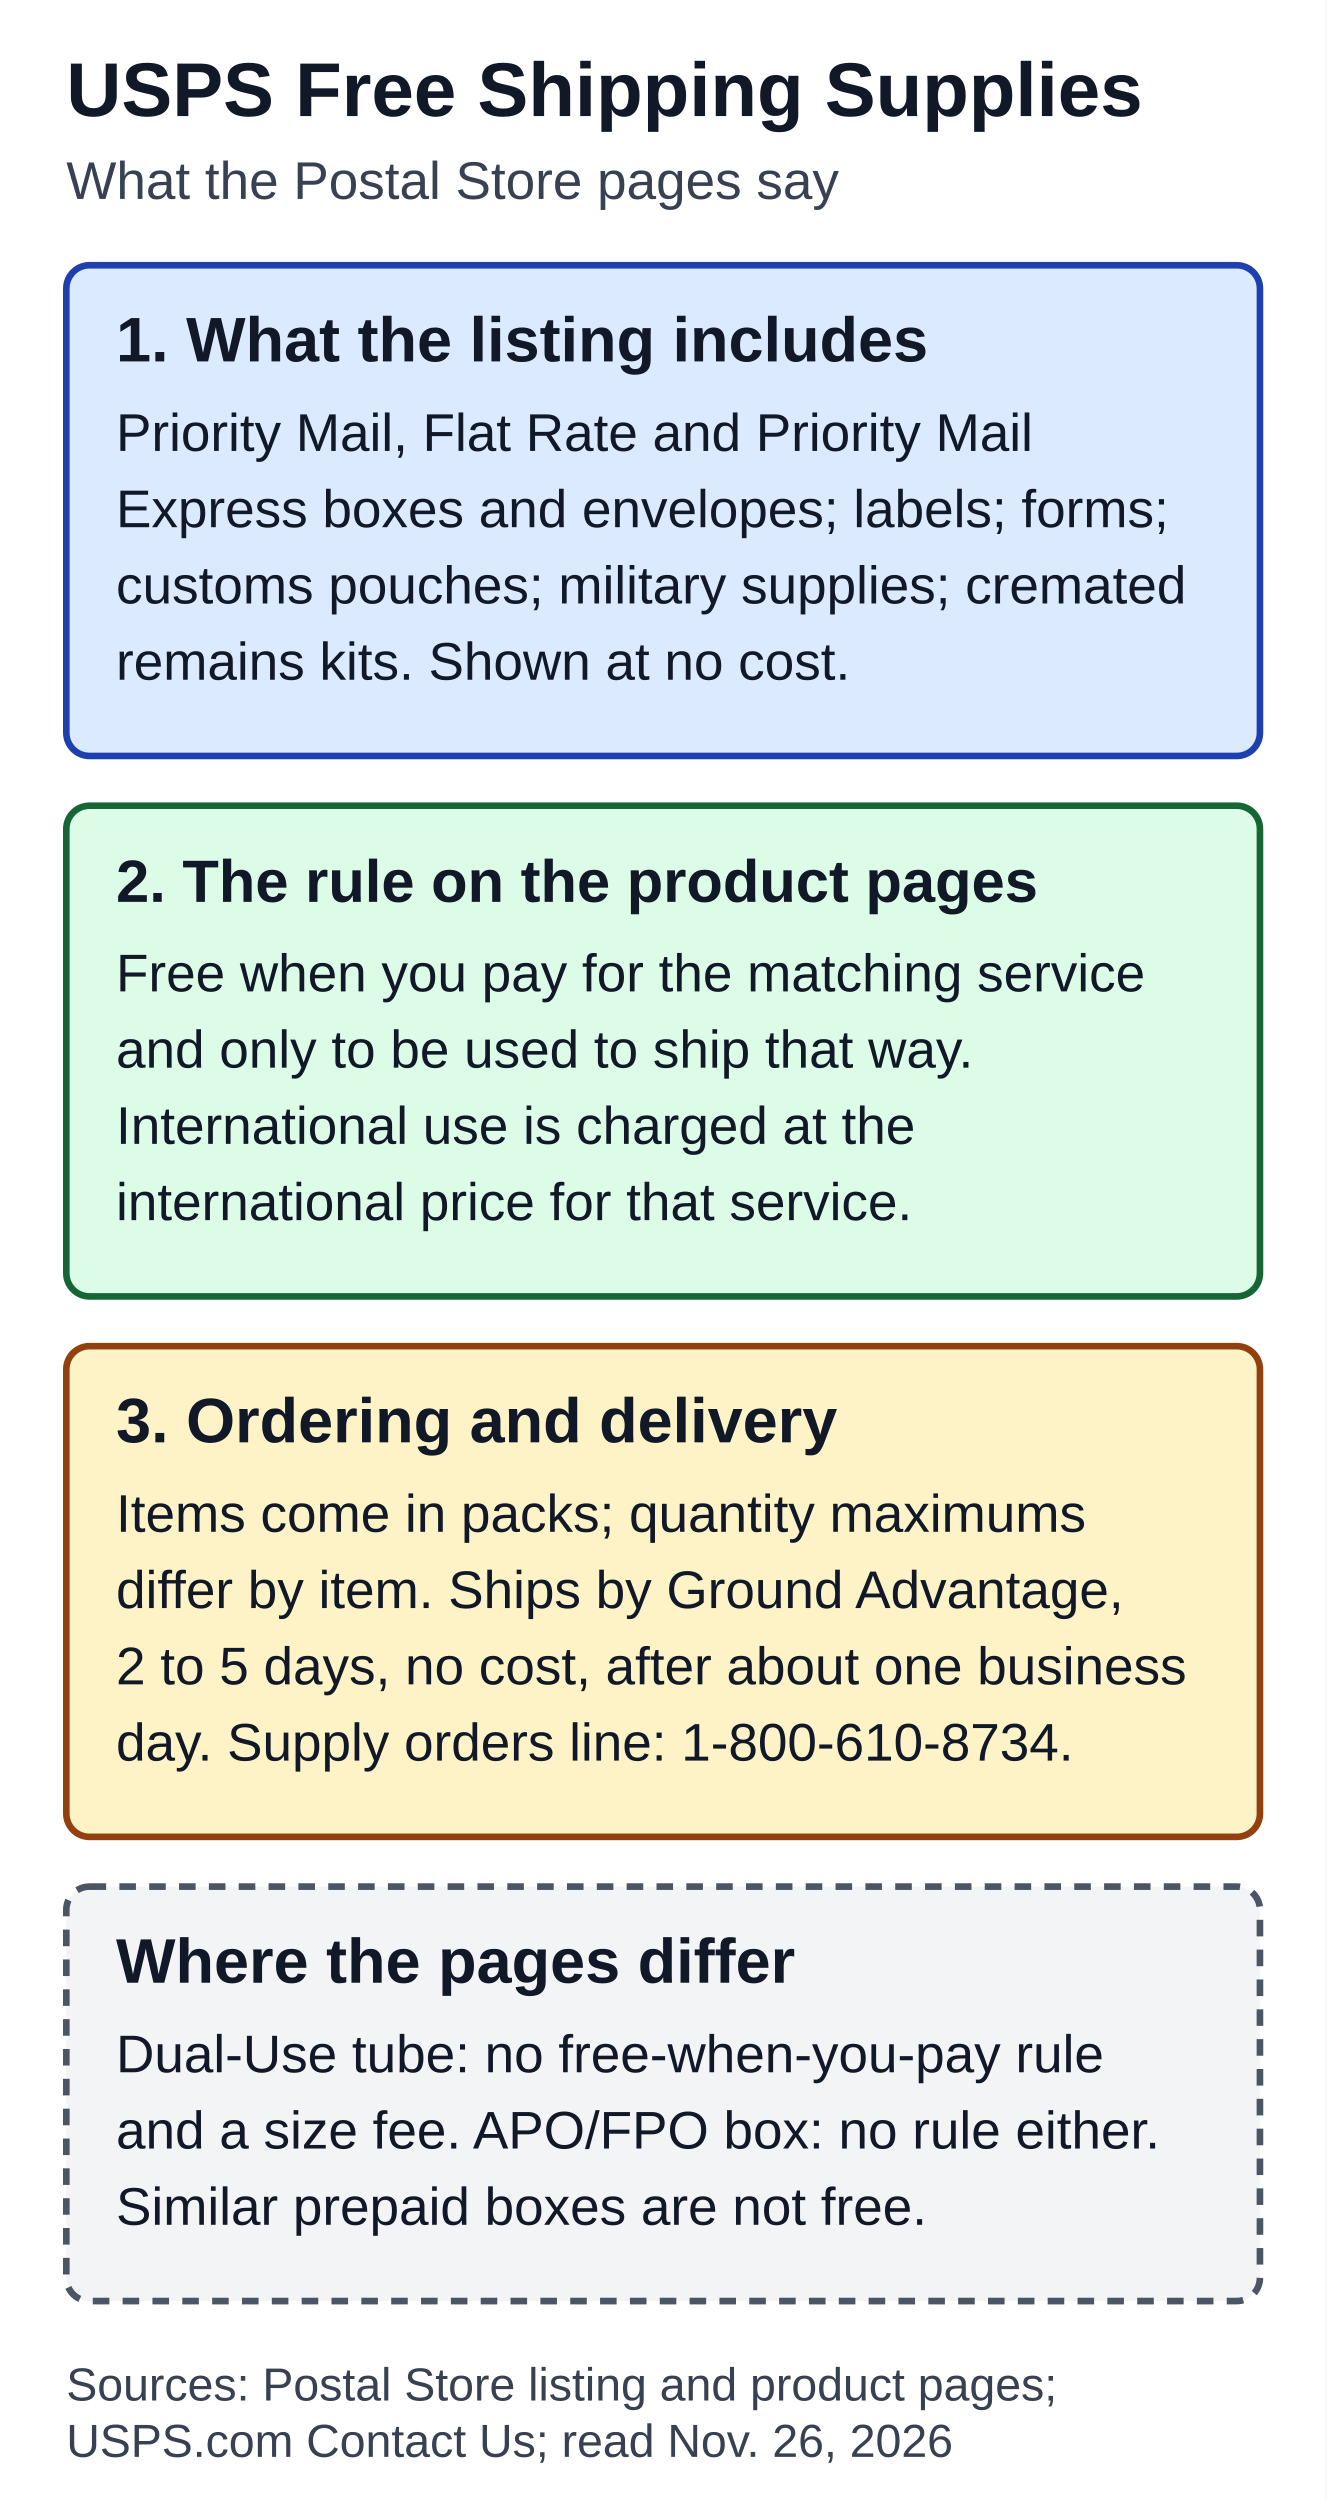
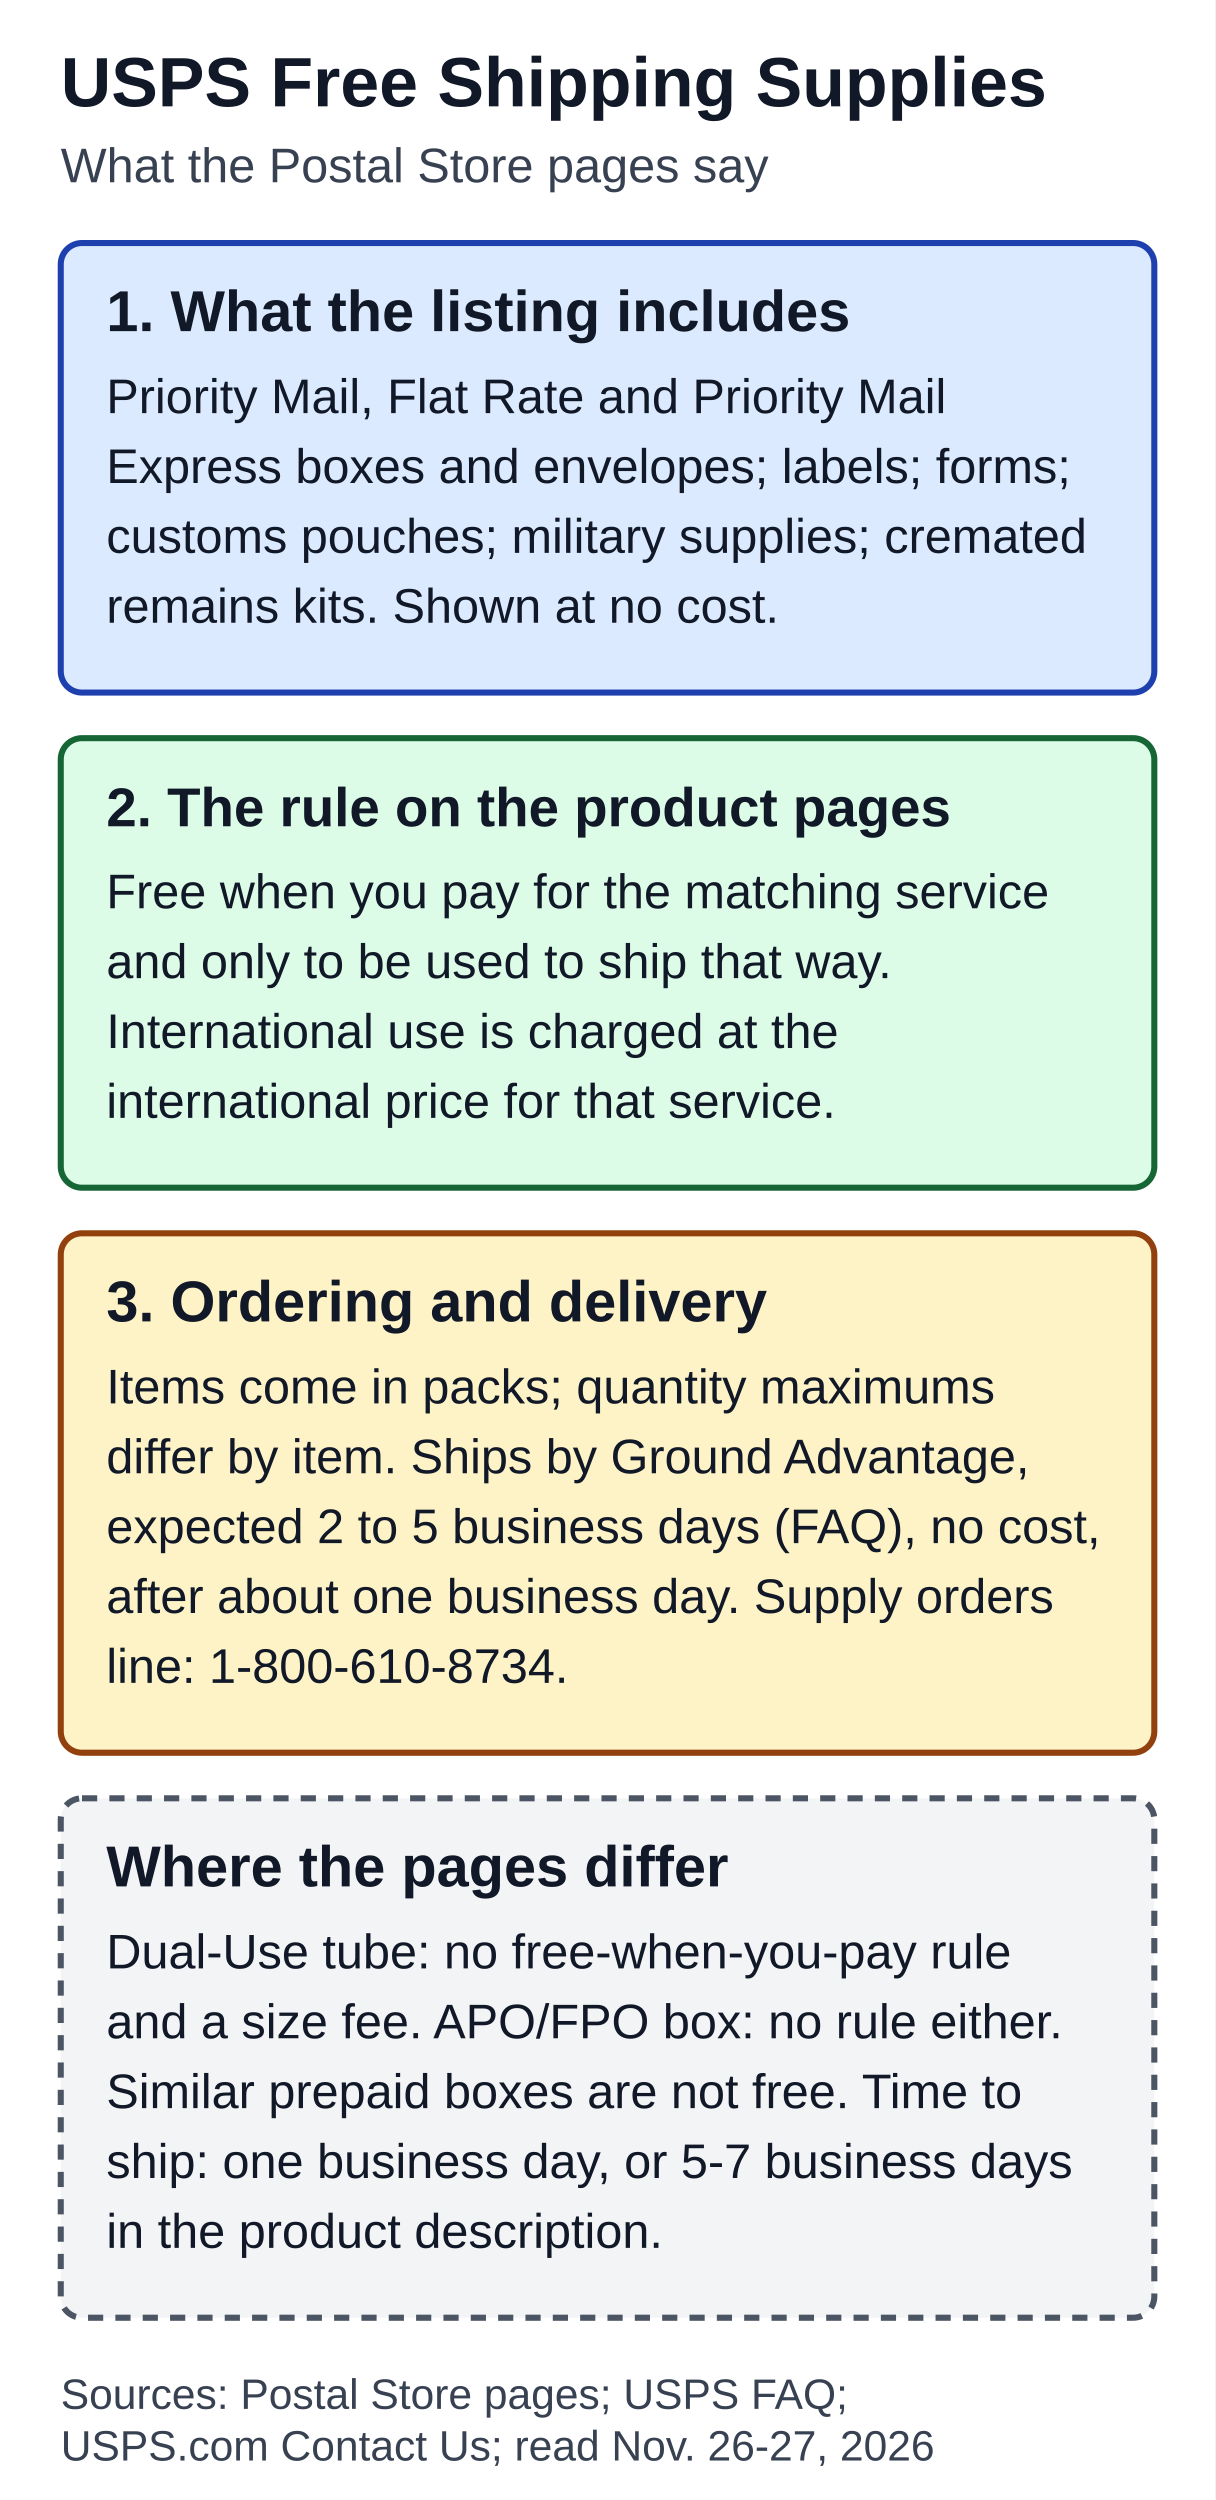
- <svg xmlns="http://www.w3.org/2000/svg" width="800" height="1508" viewBox="0 0 800 1508" font-family="Liberation Sans, Arial, Helvetica, sans-serif">
-   <rect width="800" height="1508" fill="#ffffff" />
+ <svg xmlns="http://www.w3.org/2000/svg" width="800" height="1646" viewBox="0 0 800 1646" font-family="Liberation Sans, Arial, Helvetica, sans-serif">
+   <rect width="800" height="1646" fill="#ffffff" />
  <text x="40" y="70" font-size="46" font-weight="bold" fill="#111827" text-anchor="start">USPS Free Shipping Supplies</text>
  <text x="40" y="120" font-size="32" fill="#374151" text-anchor="start">What the Postal Store pages say</text>
  <rect x="40" y="160" width="720" height="296" rx="14" fill="#dbeafe" stroke="#1e40af" stroke-width="4" />
  <text x="70" y="218" font-size="38" font-weight="bold" fill="#111827" text-anchor="start">1. What the listing includes</text>
  <text x="70" y="272" font-size="32" fill="#111827" text-anchor="start">Priority Mail, Flat Rate and Priority Mail</text>
  <text x="70" y="318" font-size="32" fill="#111827" text-anchor="start">Express boxes and envelopes; labels; forms;</text>
  <text x="70" y="364" font-size="32" fill="#111827" text-anchor="start">customs pouches; military supplies; cremated</text>
  <text x="70" y="410" font-size="32" fill="#111827" text-anchor="start">remains kits. Shown at no cost.</text>
  <rect x="40" y="486" width="720" height="296" rx="14" fill="#dcfce7" stroke="#166534" stroke-width="4" />
  <text x="70" y="544" font-size="36" font-weight="bold" fill="#111827" text-anchor="start">2. The rule on the product pages</text>
  <text x="70" y="598" font-size="32" fill="#111827" text-anchor="start">Free when you pay for the matching service</text>
  <text x="70" y="644" font-size="32" fill="#111827" text-anchor="start">and only to be used to ship that way.</text>
  <text x="70" y="690" font-size="32" fill="#111827" text-anchor="start">International use is charged at the</text>
  <text x="70" y="736" font-size="32" fill="#111827" text-anchor="start">international price for that service.</text>
-   <rect x="40" y="812" width="720" height="296" rx="14" fill="#fef3c7" stroke="#92400e" stroke-width="4" />
+   <rect x="40" y="812" width="720" height="342" rx="14" fill="#fef3c7" stroke="#92400e" stroke-width="4" />
  <text x="70" y="870" font-size="38" font-weight="bold" fill="#111827" text-anchor="start">3. Ordering and delivery</text>
  <text x="70" y="924" font-size="32" fill="#111827" text-anchor="start">Items come in packs; quantity maximums</text>
  <text x="70" y="970" font-size="32" fill="#111827" text-anchor="start">differ by item. Ships by Ground Advantage,</text>
-   <text x="70" y="1016" font-size="32" fill="#111827" text-anchor="start">2 to 5 days, no cost, after about one business</text>
-   <text x="70" y="1062" font-size="32" fill="#111827" text-anchor="start">day. Supply orders line: 1-800-610-8734.</text>
-   <rect x="40" y="1138" width="720" height="250" rx="14" fill="#f3f4f6" stroke="#4b5563" stroke-width="4" stroke-dasharray="10 8" />
-   <text x="70" y="1196" font-size="38" font-weight="bold" fill="#111827" text-anchor="start">Where the pages differ</text>
-   <text x="70" y="1250" font-size="32" fill="#111827" text-anchor="start">Dual-Use tube: no free-when-you-pay rule</text>
-   <text x="70" y="1296" font-size="32" fill="#111827" text-anchor="start">and a size fee. APO/FPO box: no rule either.</text>
-   <text x="70" y="1342" font-size="32" fill="#111827" text-anchor="start">Similar prepaid boxes are not free.</text>
-   <text x="40" y="1448" font-size="28" fill="#374151" text-anchor="start">Sources: Postal Store listing and product pages;</text>
-   <text x="40" y="1482" font-size="28" fill="#374151" text-anchor="start">USPS.com Contact Us; read Nov. 26, 2026</text>
+   <text x="70" y="1016" font-size="32" fill="#111827" text-anchor="start">expected 2 to 5 business days (FAQ), no cost,</text>
+   <text x="70" y="1062" font-size="32" fill="#111827" text-anchor="start">after about one business day. Supply orders</text>
+   <text x="70" y="1108" font-size="32" fill="#111827" text-anchor="start">line: 1-800-610-8734.</text>
+   <rect x="40" y="1184" width="720" height="342" rx="14" fill="#f3f4f6" stroke="#4b5563" stroke-width="4" stroke-dasharray="10 8" />
+   <text x="70" y="1242" font-size="38" font-weight="bold" fill="#111827" text-anchor="start">Where the pages differ</text>
+   <text x="70" y="1296" font-size="32" fill="#111827" text-anchor="start">Dual-Use tube: no free-when-you-pay rule</text>
+   <text x="70" y="1342" font-size="32" fill="#111827" text-anchor="start">and a size fee. APO/FPO box: no rule either.</text>
+   <text x="70" y="1388" font-size="32" fill="#111827" text-anchor="start">Similar prepaid boxes are not free. Time to</text>
+   <text x="70" y="1434" font-size="32" fill="#111827" text-anchor="start">ship: one business day, or 5-7 business days</text>
+   <text x="70" y="1480" font-size="32" fill="#111827" text-anchor="start">in the product description.</text>
+   <text x="40" y="1586" font-size="28" fill="#374151" text-anchor="start">Sources: Postal Store pages; USPS FAQ;</text>
+   <text x="40" y="1620" font-size="28" fill="#374151" text-anchor="start">USPS.com Contact Us; read Nov. 26-27, 2026</text>
</svg>
